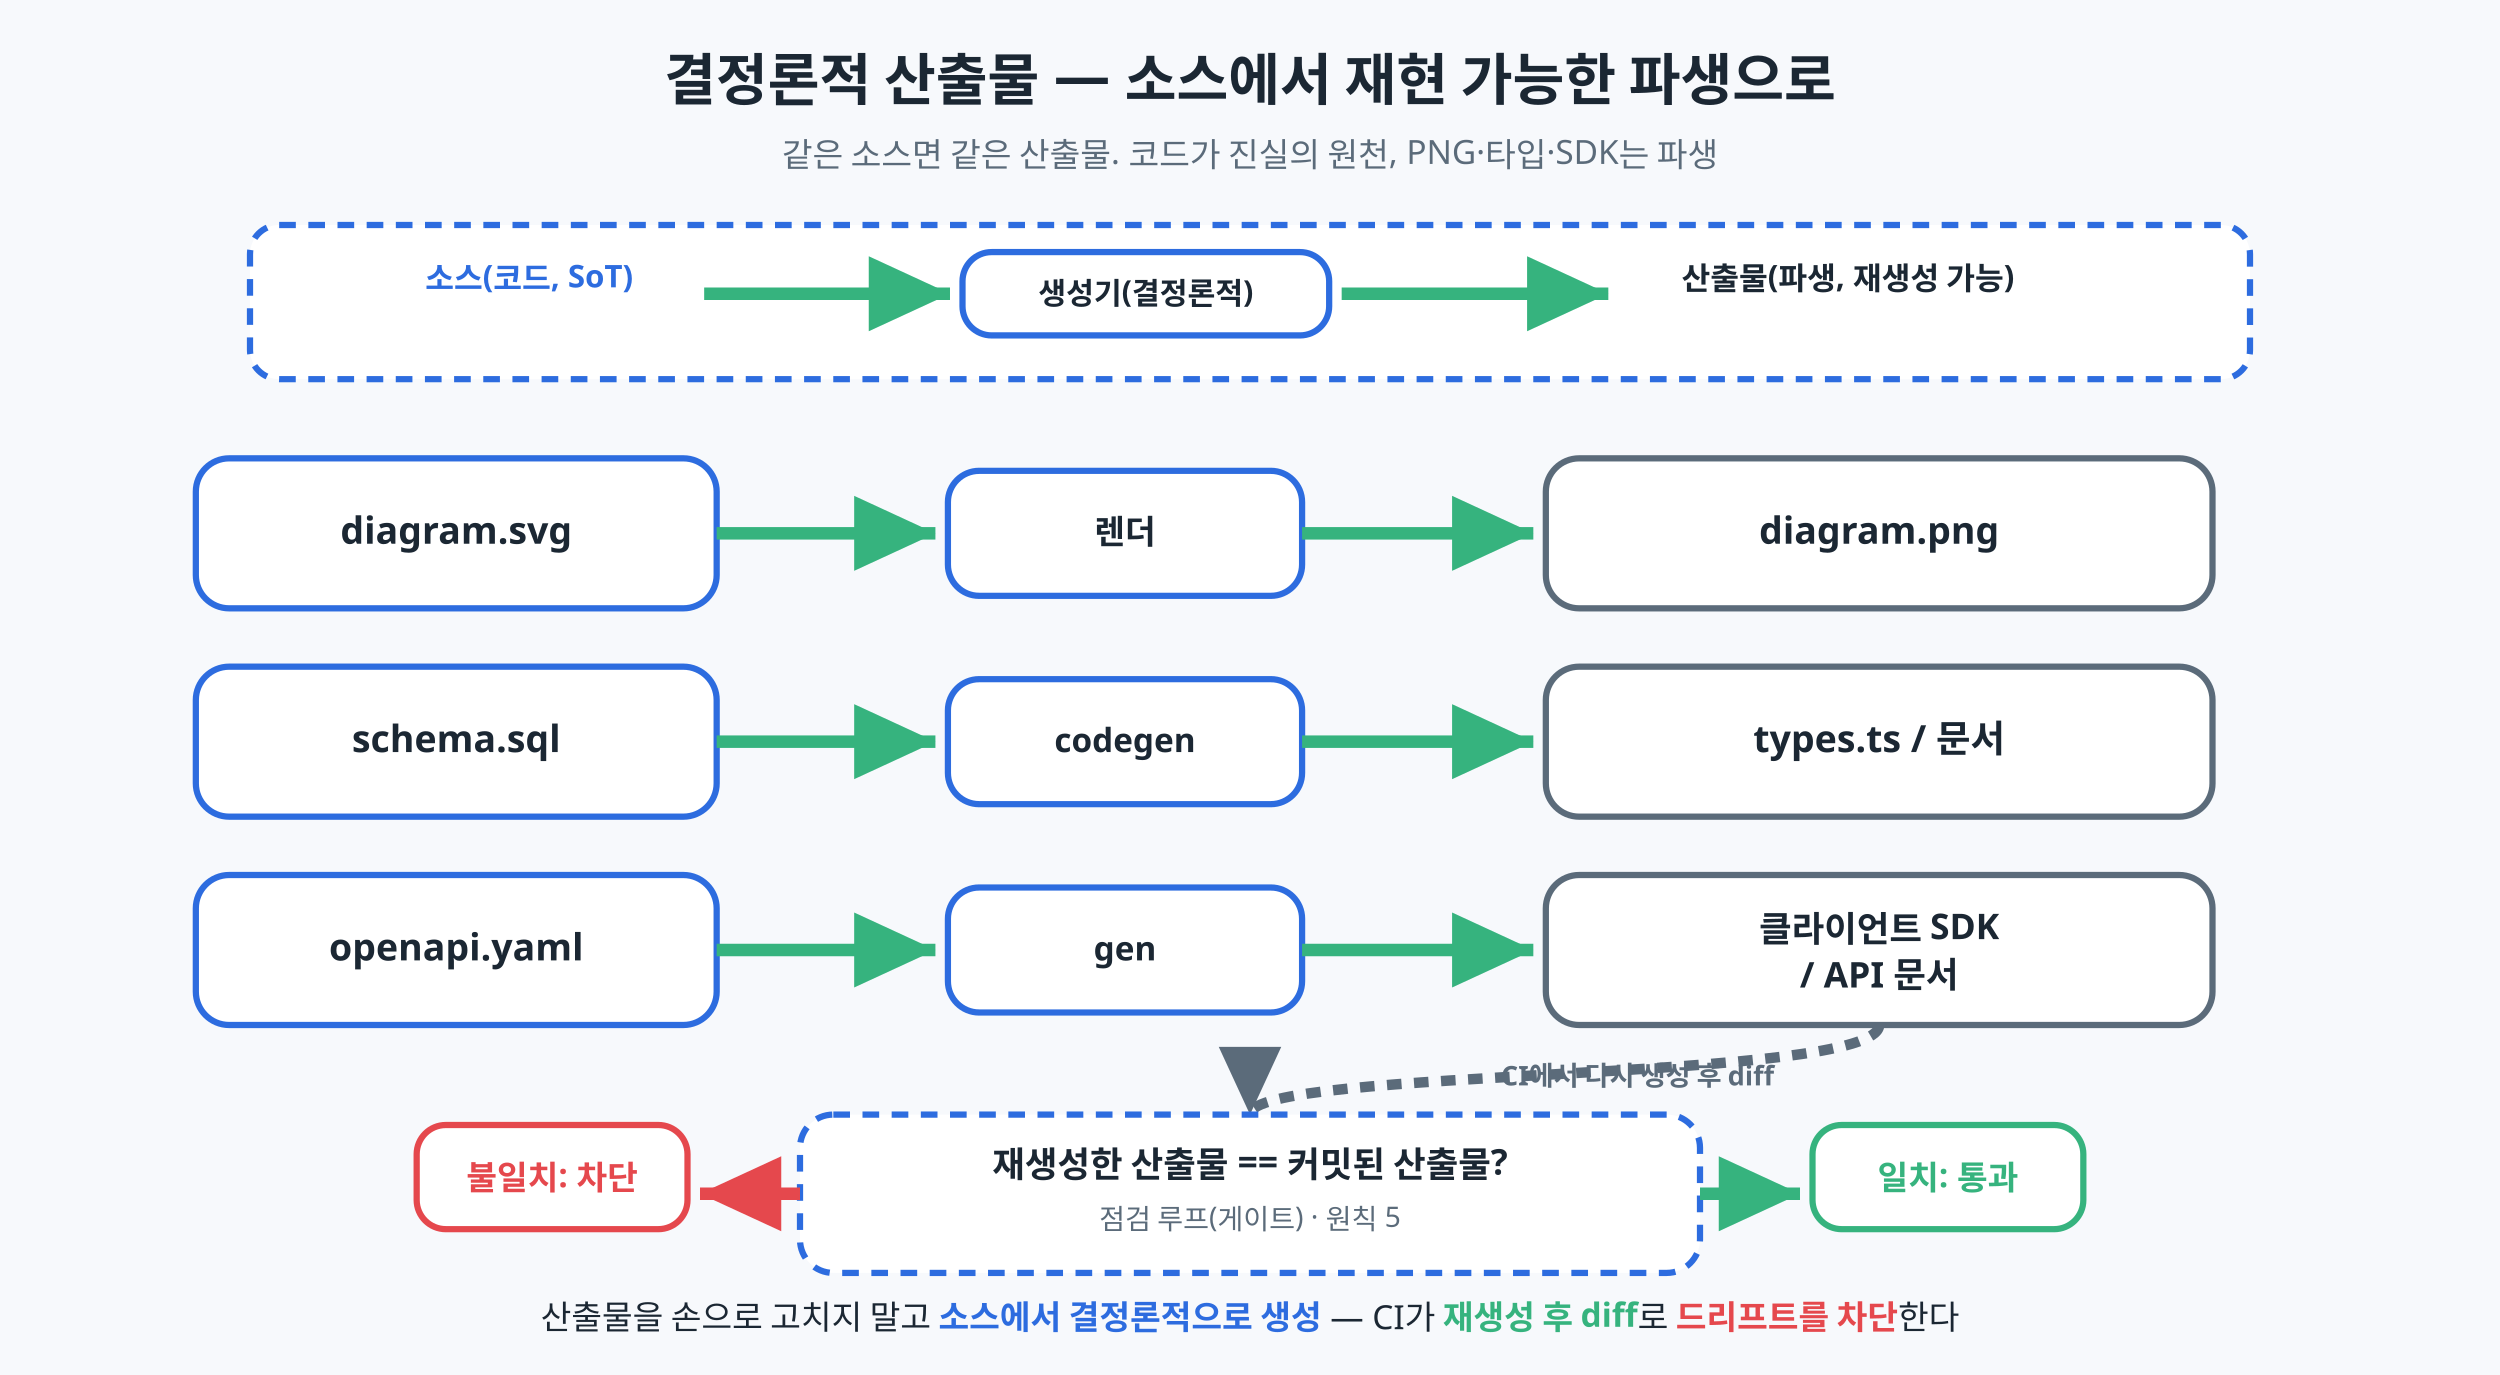
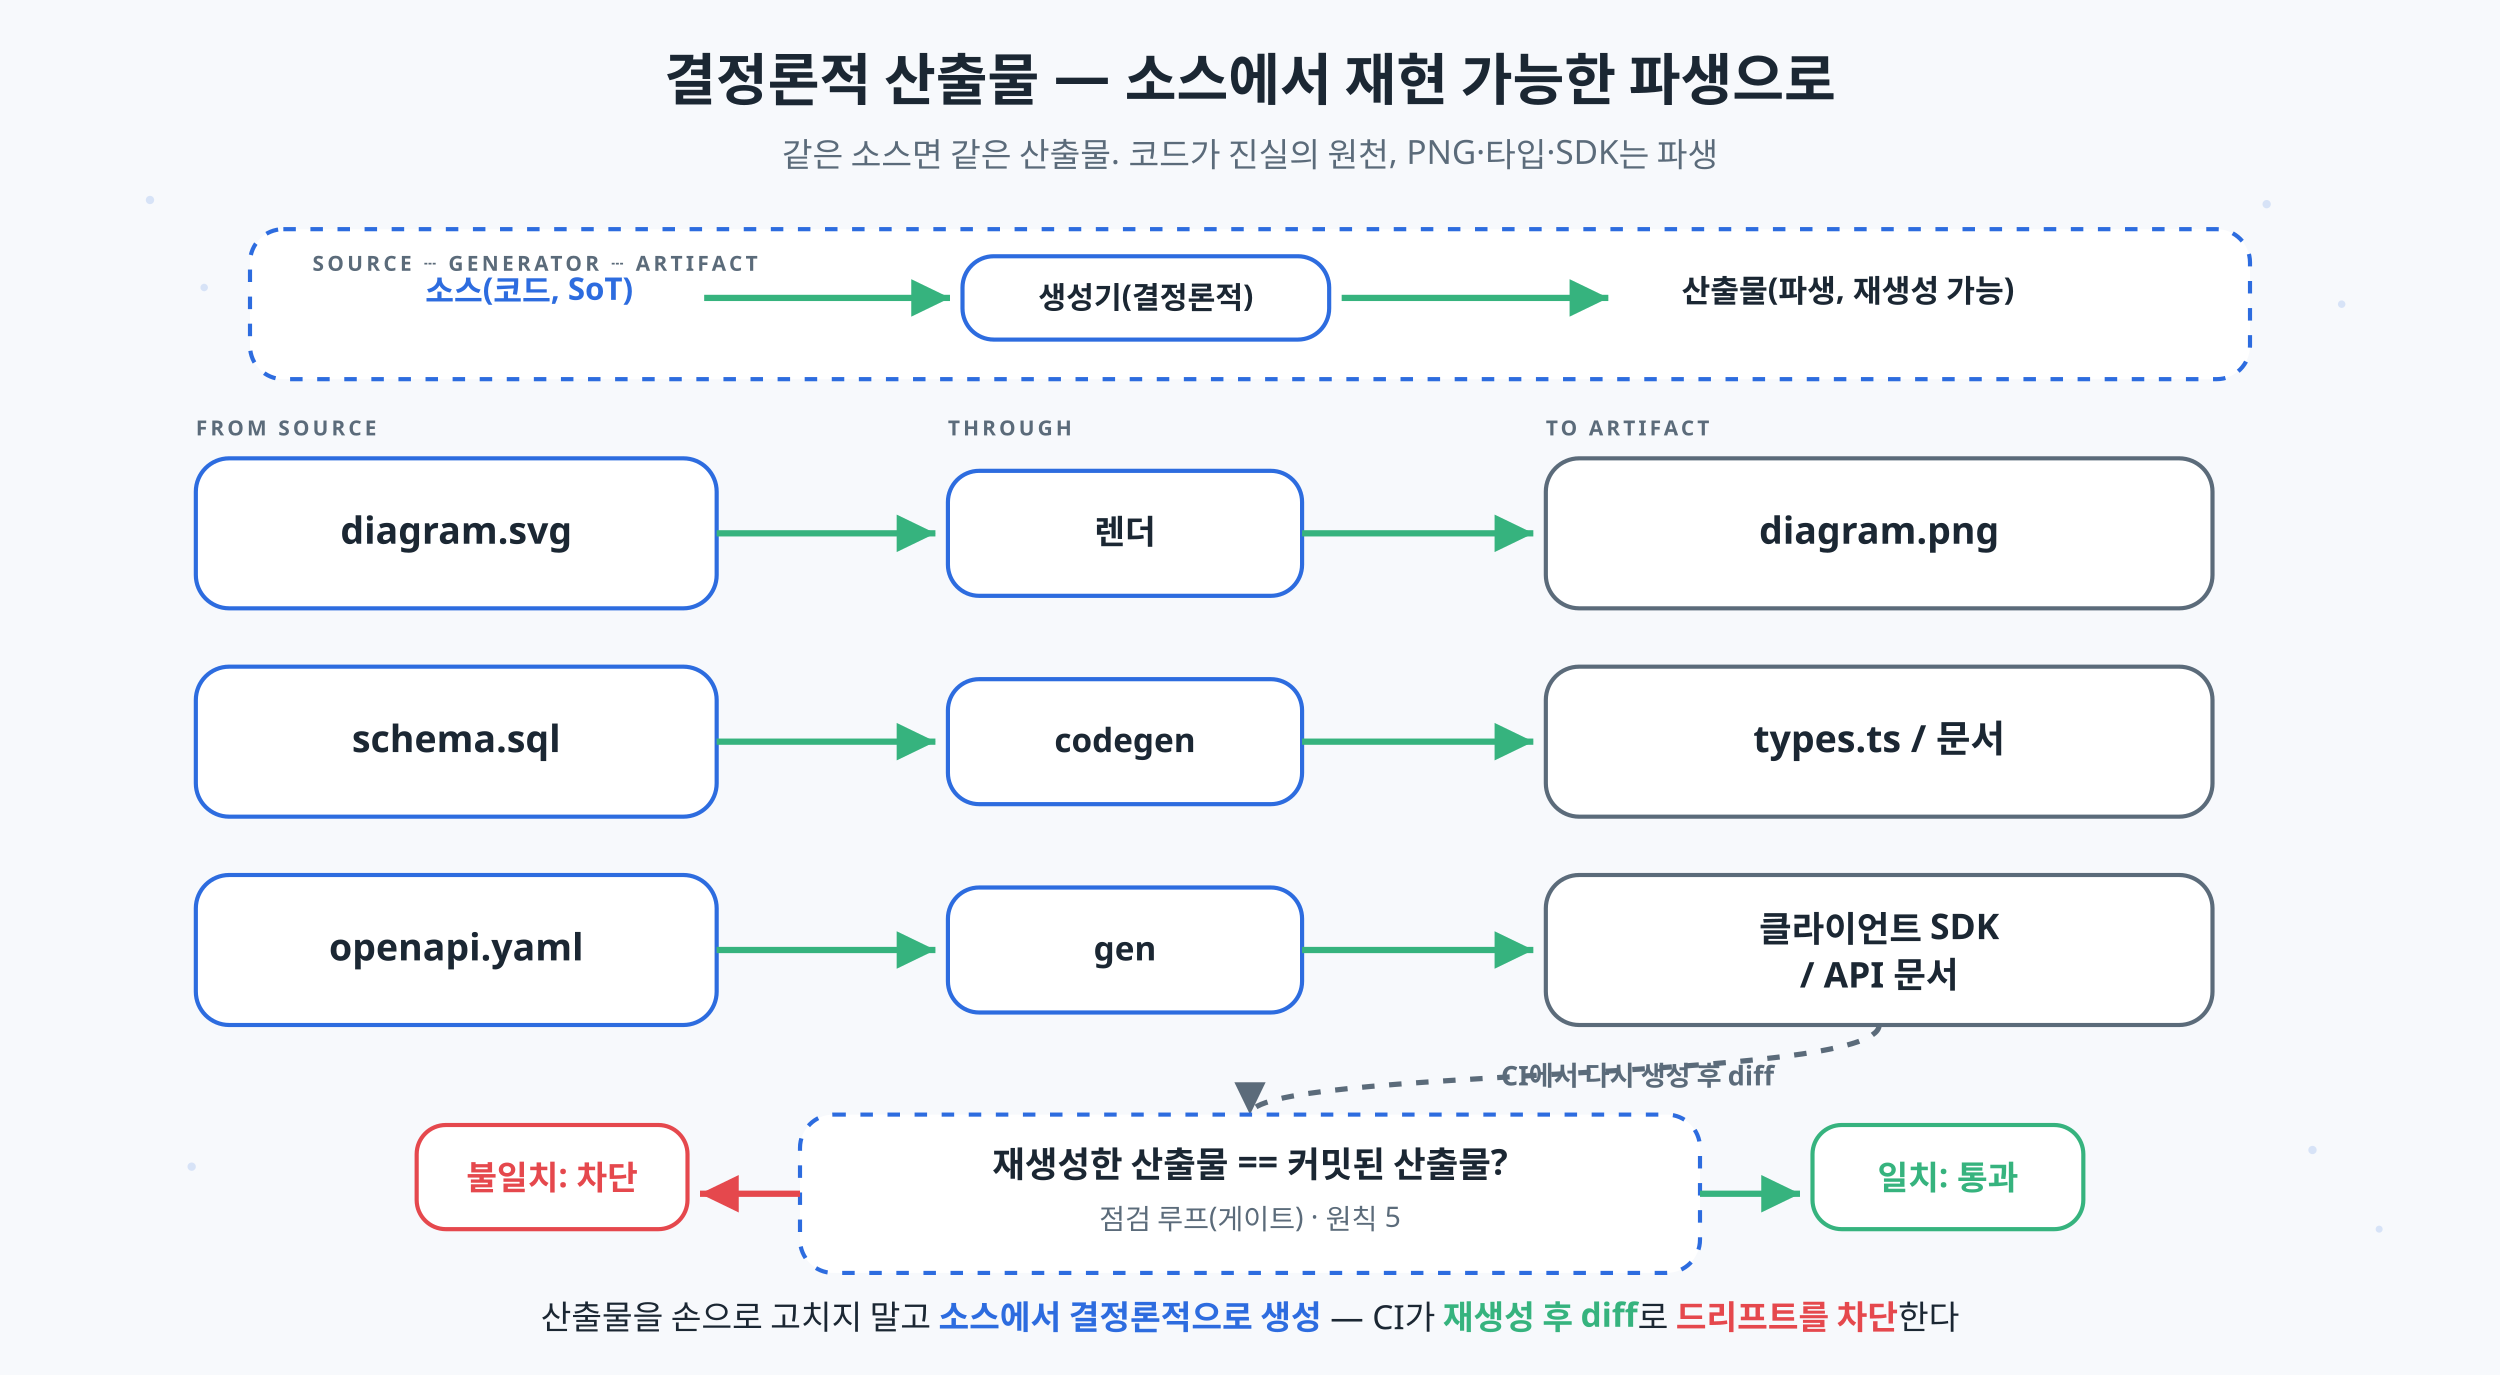
<svg xmlns="http://www.w3.org/2000/svg" viewBox="0 0 1200 660" font-family="Apple SD Gothic Neo, sans-serif">
  <defs>
-     <marker id="ok" markerWidth="9" markerHeight="9" refX="6.5" refY="3" orient="auto" markerUnits="strokeWidth">
-       <path d="M0,0 L6.5,3 L0,6 Z" fill="#36B37E" />
+     <marker id="arrowBlue" markerWidth="8" markerHeight="8" refX="6.2" refY="3" orient="auto" markerUnits="strokeWidth">
+       <path d="M0,0 L6.2,3 L0,6 Z" fill="#2D6CDF" />
    </marker>
-     <marker id="loop" markerWidth="9" markerHeight="9" refX="6.5" refY="3" orient="auto" markerUnits="strokeWidth">
-       <path d="M0,0 L6.5,3 L0,6 Z" fill="#2D6CDF" />
+     <marker id="arrowGreen" markerWidth="8" markerHeight="8" refX="6.2" refY="3" orient="auto" markerUnits="strokeWidth">
+       <path d="M0,0 L6.2,3 L0,6 Z" fill="#36B37E" />
    </marker>
-     <marker id="esc" markerWidth="9" markerHeight="9" refX="6.5" refY="3" orient="auto" markerUnits="strokeWidth">
-       <path d="M0,0 L6.5,3 L0,6 Z" fill="#5B6B7A" />
+     <marker id="arrowGray" markerWidth="8" markerHeight="8" refX="6.2" refY="3" orient="auto" markerUnits="strokeWidth">
+       <path d="M0,0 L6.2,3 L0,6 Z" fill="#5B6B7A" />
    </marker>
-     <marker id="block" markerWidth="9" markerHeight="9" refX="6.5" refY="3" orient="auto" markerUnits="strokeWidth">
-       <path d="M0,0 L6.5,3 L0,6 Z" fill="#E5484D" />
+     <marker id="arrowRed" markerWidth="8" markerHeight="8" refX="6.2" refY="3" orient="auto" markerUnits="strokeWidth">
+       <path d="M0,0 L6.2,3 L0,6 Z" fill="#E5484D" />
    </marker>
  </defs>
  <rect x="0" y="0" width="1200" height="660" fill="#F7F9FC" />
+   <g fill="#2D6CDF" opacity="0.16">
+     <circle cx="72" cy="96" r="2" />
+     <circle cx="98" cy="138" r="1.8" />
+     <circle cx="1088" cy="98" r="2" />
+     <circle cx="1124" cy="146" r="1.8" />
+     <circle cx="92" cy="560" r="2" />
+     <circle cx="1110" cy="552" r="2" />
+     <circle cx="1142" cy="590" r="1.7" />
+   </g>
  <text x="600" y="48" text-anchor="middle" font-size="27" font-weight="700" fill="#1B2733">결정론적 산출물 — 소스에서 재현 가능한 파생으로</text>
  <text x="600" y="80" text-anchor="middle" font-size="16" fill="#5B6B7A">같은 소스면 같은 산출물. 코드가 진실의 원천, PNG·타입·SDK는 파생</text>
-   <rect x="120" y="108" width="960" height="74" rx="14" fill="#FFFFFF" stroke="#2D6CDF" stroke-width="3" stroke-dasharray="8 6" />
-   <text x="254" y="139" text-anchor="middle" font-size="15" font-weight="700" fill="#2D6CDF">소스(코드, SoT)</text>
-   <rect x="462" y="121" width="176" height="40" rx="14" fill="#FFFFFF" stroke="#2D6CDF" stroke-width="3" />
-   <text x="550" y="146" text-anchor="middle" font-size="14.5" font-weight="700" fill="#1B2733">생성기(결정론적)</text>
-   <text x="887" y="139" text-anchor="middle" font-size="15" font-weight="700" fill="#1B2733">산출물(파생, 재생성 가능)</text>
-   <line x1="338" y1="141" x2="456" y2="141" stroke="#36B37E" stroke-width="6" marker-end="url(#ok)" />
-   <line x1="644" y1="141" x2="772" y2="141" stroke="#36B37E" stroke-width="6" marker-end="url(#ok)" />
-   <rect x="94" y="220" width="250" height="72" rx="16" fill="#FFFFFF" stroke="#2D6CDF" stroke-width="3" />
+   <rect x="120" y="110" width="960" height="72" rx="16" fill="#FFFFFF" stroke="#2D6CDF" stroke-width="2" stroke-dasharray="6 7" />
+   <text x="150" y="130" font-size="10" font-weight="700" letter-spacing="1.6" fill="#5B6B7A">SOURCE ┄ GENERATOR ┄ ARTIFACT</text>
+   <text x="254" y="145" text-anchor="middle" font-size="15" font-weight="700" fill="#2D6CDF">소스(코드, SoT)</text>
+   <rect x="462" y="123" width="176" height="40" rx="15" fill="#FFFFFF" stroke="#2D6CDF" stroke-width="2" />
+   <text x="550" y="148" text-anchor="middle" font-size="14.5" font-weight="700" fill="#1B2733">생성기(결정론적)</text>
+   <text x="887" y="145" text-anchor="middle" font-size="15" font-weight="700" fill="#1B2733">산출물(파생, 재생성 가능)</text>
+   <line x1="338" y1="143" x2="456" y2="143" stroke="#36B37E" stroke-width="3" marker-end="url(#arrowGreen)" />
+   <line x1="644" y1="143" x2="772" y2="143" stroke="#36B37E" stroke-width="3" marker-end="url(#arrowGreen)" />
+   <g>
+     <text x="94" y="209" font-size="10" font-weight="700" letter-spacing="1.5" fill="#5B6B7A">FROM SOURCE</text>
+     <text x="455" y="209" font-size="10" font-weight="700" letter-spacing="1.5" fill="#5B6B7A">THROUGH</text>
+     <text x="742" y="209" font-size="10" font-weight="700" letter-spacing="1.5" fill="#5B6B7A">TO ARTIFACT</text>
+   </g>
+   <rect x="94" y="220" width="250" height="72" rx="16" fill="#FFFFFF" stroke="#2D6CDF" stroke-width="2" />
  <text x="219" y="261" text-anchor="middle" font-size="18" font-weight="700" fill="#1B2733">diagram.svg</text>
-   <rect x="455" y="226" width="170" height="60" rx="15" fill="#FFFFFF" stroke="#2D6CDF" stroke-width="3" />
+   <rect x="455" y="226" width="170" height="60" rx="15" fill="#FFFFFF" stroke="#2D6CDF" stroke-width="2" />
  <text x="540" y="261" text-anchor="middle" font-size="16" font-weight="700" fill="#1B2733">렌더</text>
-   <rect x="742" y="220" width="320" height="72" rx="16" fill="#FFFFFF" stroke="#5B6B7A" stroke-width="3" />
+   <rect x="742" y="220" width="320" height="72" rx="16" fill="#FFFFFF" stroke="#5B6B7A" stroke-width="2" />
  <text x="902" y="261" text-anchor="middle" font-size="18" font-weight="700" fill="#1B2733">diagram.png</text>
-   <line x1="344" y1="256" x2="449" y2="256" stroke="#36B37E" stroke-width="6" marker-end="url(#ok)" />
-   <line x1="625" y1="256" x2="736" y2="256" stroke="#36B37E" stroke-width="6" marker-end="url(#ok)" />
-   <rect x="94" y="320" width="250" height="72" rx="16" fill="#FFFFFF" stroke="#2D6CDF" stroke-width="3" />
+   <line x1="344" y1="256" x2="449" y2="256" stroke="#36B37E" stroke-width="3" marker-end="url(#arrowGreen)" />
+   <line x1="625" y1="256" x2="736" y2="256" stroke="#36B37E" stroke-width="3" marker-end="url(#arrowGreen)" />
+   <rect x="94" y="320" width="250" height="72" rx="16" fill="#FFFFFF" stroke="#2D6CDF" stroke-width="2" />
  <text x="219" y="361" text-anchor="middle" font-size="18" font-weight="700" fill="#1B2733">schema.sql</text>
-   <rect x="455" y="326" width="170" height="60" rx="15" fill="#FFFFFF" stroke="#2D6CDF" stroke-width="3" />
+   <rect x="455" y="326" width="170" height="60" rx="15" fill="#FFFFFF" stroke="#2D6CDF" stroke-width="2" />
  <text x="540" y="361" text-anchor="middle" font-size="16" font-weight="700" fill="#1B2733">codegen</text>
-   <rect x="742" y="320" width="320" height="72" rx="16" fill="#FFFFFF" stroke="#5B6B7A" stroke-width="3" />
+   <rect x="742" y="320" width="320" height="72" rx="16" fill="#FFFFFF" stroke="#5B6B7A" stroke-width="2" />
  <text x="902" y="361" text-anchor="middle" font-size="18" font-weight="700" fill="#1B2733">types.ts / 문서</text>
-   <line x1="344" y1="356" x2="449" y2="356" stroke="#36B37E" stroke-width="6" marker-end="url(#ok)" />
-   <line x1="625" y1="356" x2="736" y2="356" stroke="#36B37E" stroke-width="6" marker-end="url(#ok)" />
-   <rect x="94" y="420" width="250" height="72" rx="16" fill="#FFFFFF" stroke="#2D6CDF" stroke-width="3" />
+   <line x1="344" y1="356" x2="449" y2="356" stroke="#36B37E" stroke-width="3" marker-end="url(#arrowGreen)" />
+   <line x1="625" y1="356" x2="736" y2="356" stroke="#36B37E" stroke-width="3" marker-end="url(#arrowGreen)" />
+   <rect x="94" y="420" width="250" height="72" rx="16" fill="#FFFFFF" stroke="#2D6CDF" stroke-width="2" />
  <text x="219" y="461" text-anchor="middle" font-size="18" font-weight="700" fill="#1B2733">openapi.yaml</text>
-   <rect x="455" y="426" width="170" height="60" rx="15" fill="#FFFFFF" stroke="#2D6CDF" stroke-width="3" />
+   <rect x="455" y="426" width="170" height="60" rx="15" fill="#FFFFFF" stroke="#2D6CDF" stroke-width="2" />
  <text x="540" y="461" text-anchor="middle" font-size="16" font-weight="700" fill="#1B2733">gen</text>
-   <rect x="742" y="420" width="320" height="72" rx="16" fill="#FFFFFF" stroke="#5B6B7A" stroke-width="3" />
+   <rect x="742" y="420" width="320" height="72" rx="16" fill="#FFFFFF" stroke="#5B6B7A" stroke-width="2" />
  <text x="902" y="452" text-anchor="middle" font-size="17" font-weight="700" fill="#1B2733">클라이언트 SDK</text>
  <text x="902" y="474" text-anchor="middle" font-size="17" font-weight="700" fill="#1B2733">/ API 문서</text>
-   <line x1="344" y1="456" x2="449" y2="456" stroke="#36B37E" stroke-width="6" marker-end="url(#ok)" />
-   <line x1="625" y1="456" x2="736" y2="456" stroke="#36B37E" stroke-width="6" marker-end="url(#ok)" />
-   <path d="M 902 492 C 902 520, 600 512, 600 535" fill="none" stroke="#5B6B7A" stroke-width="5" stroke-dasharray="7 6" marker-end="url(#esc)" />
+   <line x1="344" y1="456" x2="449" y2="456" stroke="#36B37E" stroke-width="3" marker-end="url(#arrowGreen)" />
+   <line x1="625" y1="456" x2="736" y2="456" stroke="#36B37E" stroke-width="3" marker-end="url(#arrowGreen)" />
+   <path d="M 902 492 C 902 520, 600 512, 600 535" fill="none" stroke="#5B6B7A" stroke-width="2.5" stroke-dasharray="6 7" marker-end="url(#arrowGray)" />
  <text x="786" y="521" text-anchor="middle" font-size="13" font-weight="700" fill="#5B6B7A">CI에서 다시 생성 후 diff</text>
-   <rect x="384" y="535" width="432" height="76" rx="16" fill="#FFFFFF" stroke="#2D6CDF" stroke-width="3" stroke-dasharray="8 6" />
+   <rect x="384" y="535" width="432" height="76" rx="16" fill="#FFFFFF" stroke="#2D6CDF" stroke-width="2" stroke-dasharray="6 7" />
  <text x="600" y="565" text-anchor="middle" font-size="17" font-weight="700" fill="#1B2733">재생성한 산출물 == 커밋된 산출물?</text>
  <text x="600" y="590" text-anchor="middle" font-size="13.5" fill="#5B6B7A">점검 루프(게이트) · 원칙 5</text>
-   <rect x="870" y="540" width="130" height="50" rx="14" fill="#FFFFFF" stroke="#36B37E" stroke-width="3" />
+   <rect x="870" y="540" width="130" height="50" rx="14" fill="#FFFFFF" stroke="#36B37E" stroke-width="2" />
  <text x="935" y="571" text-anchor="middle" font-size="16" font-weight="700" fill="#36B37E">일치: 통과</text>
-   <line x1="816" y1="573" x2="864" y2="573" stroke="#36B37E" stroke-width="6" marker-end="url(#ok)" />
-   <rect x="200" y="540" width="130" height="50" rx="14" fill="#FFFFFF" stroke="#E5484D" stroke-width="3" />
+   <line x1="816" y1="573" x2="864" y2="573" stroke="#36B37E" stroke-width="3" marker-end="url(#arrowGreen)" />
+   <rect x="200" y="540" width="130" height="50" rx="14" fill="#FFFFFF" stroke="#E5484D" stroke-width="2" />
  <text x="265" y="571" text-anchor="middle" font-size="16" font-weight="700" fill="#E5484D">불일치: 차단</text>
-   <line x1="384" y1="573" x2="336" y2="573" stroke="#E5484D" stroke-width="6" marker-end="url(#block)" />
+   <line x1="384" y1="573" x2="336" y2="573" stroke="#E5484D" stroke-width="3" marker-end="url(#arrowRed)" />
  <text x="600" y="638" text-anchor="middle" font-size="16" fill="#1B2733">산출물을 손으로 고치지 말고 <tspan font-weight="700" fill="#2D6CDF">소스에서 결정론적으로 생성</tspan> — CI가 <tspan font-weight="700" fill="#36B37E">재생성 후 diff</tspan>로 <tspan font-weight="700" fill="#E5484D">드리프트를 차단</tspan>한다</text>
</svg>
